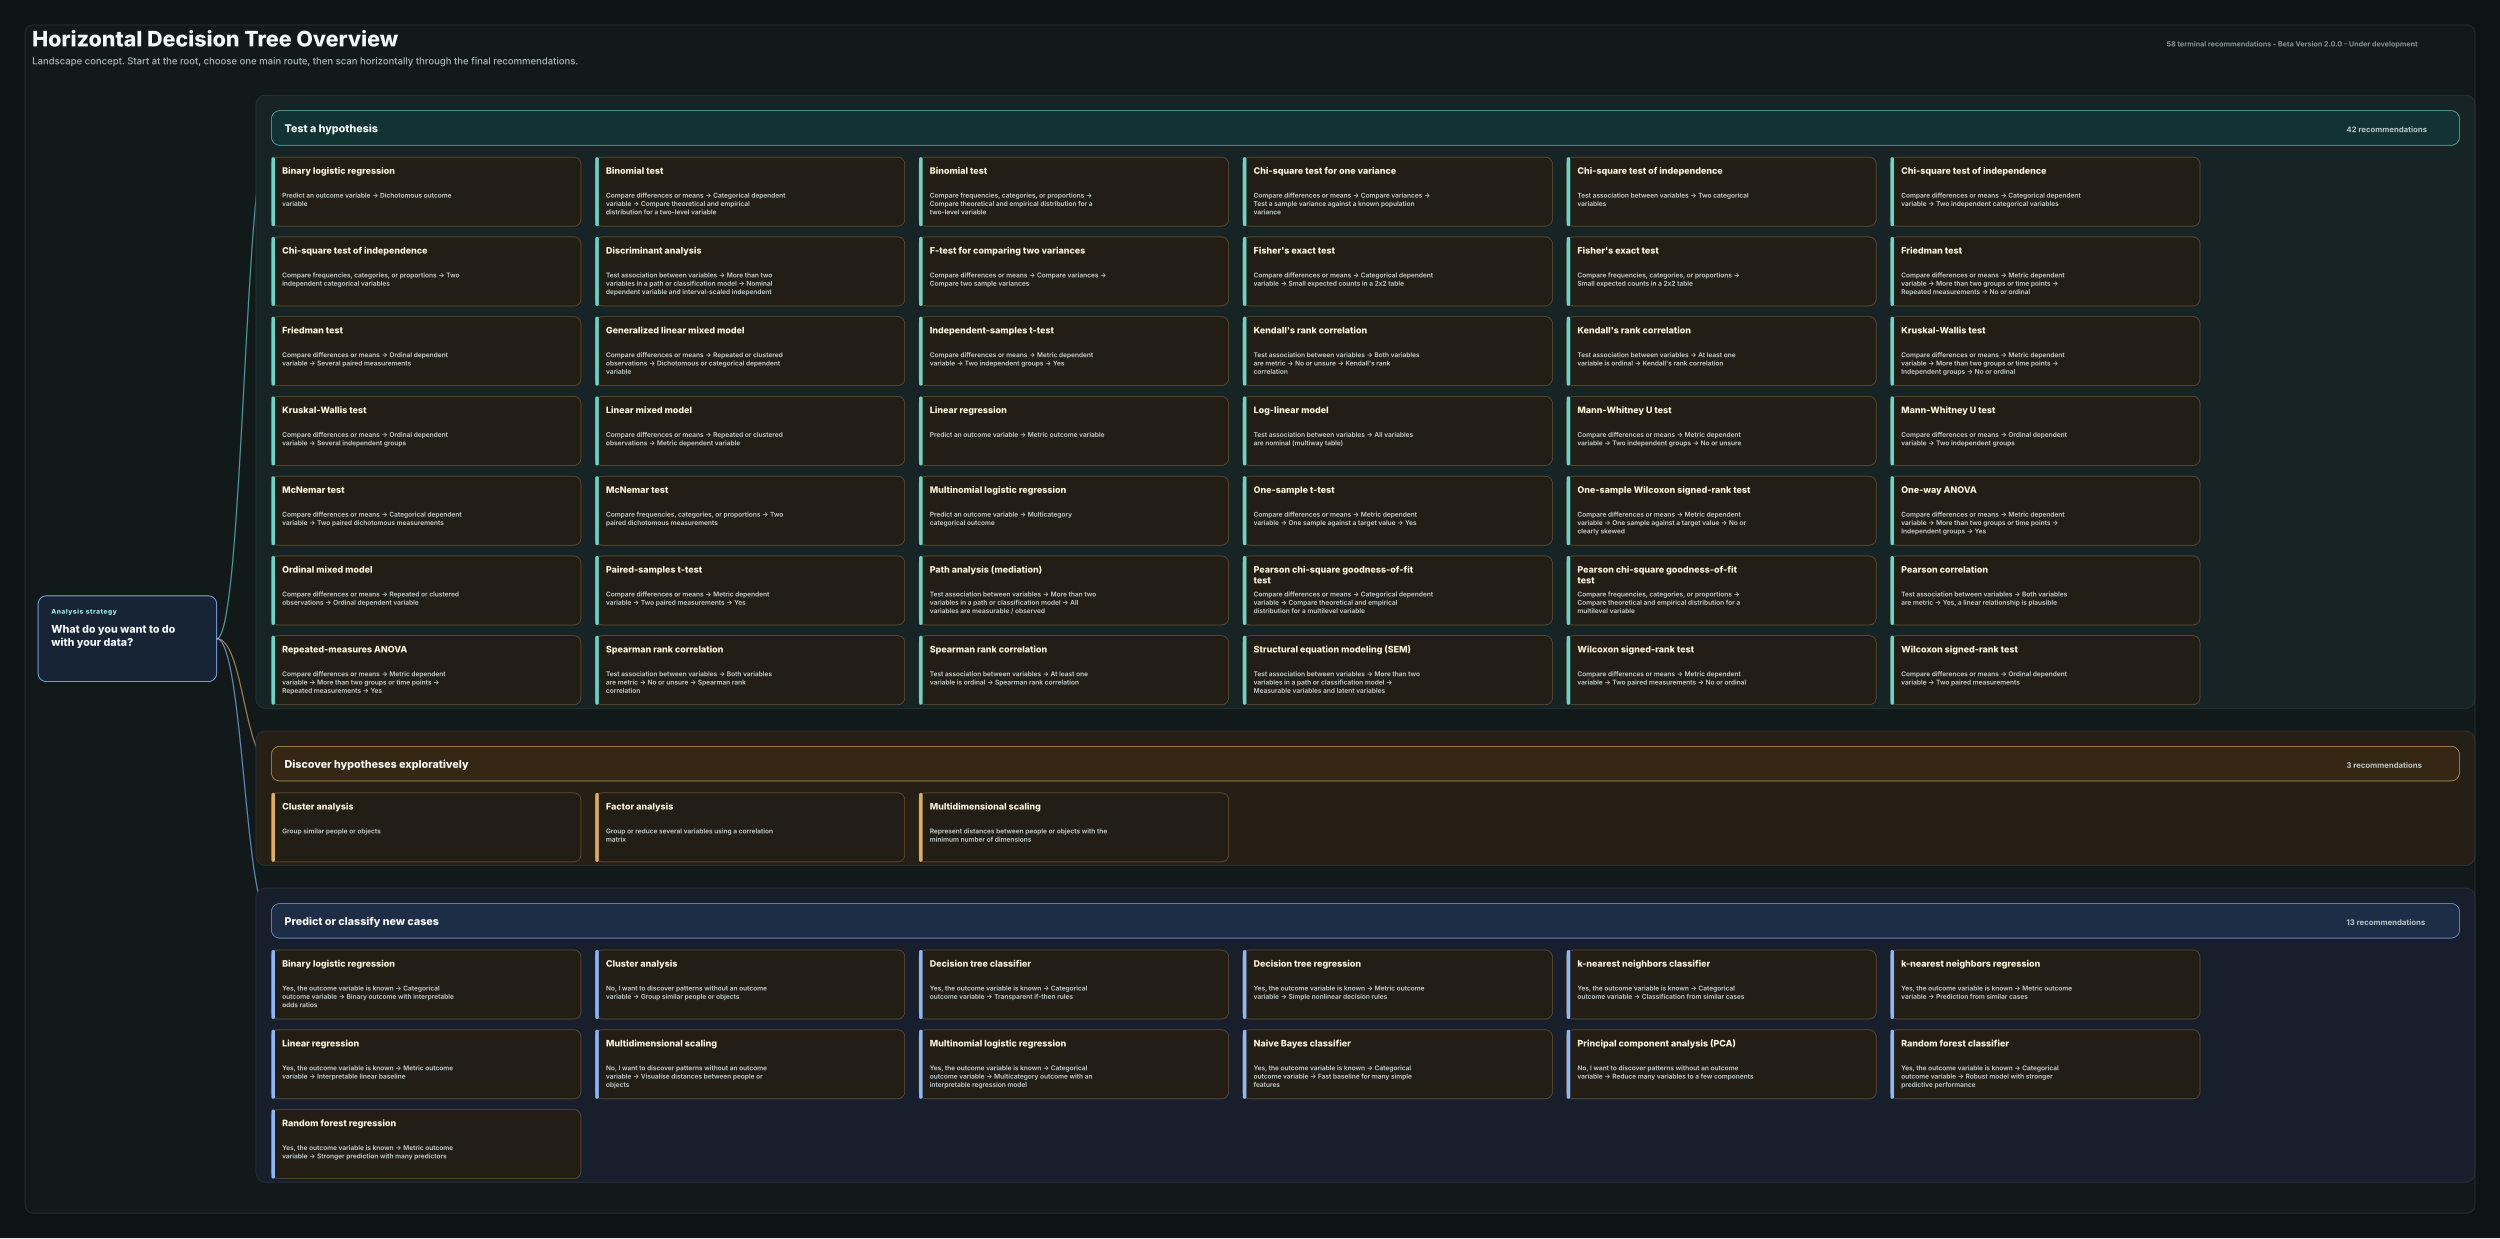
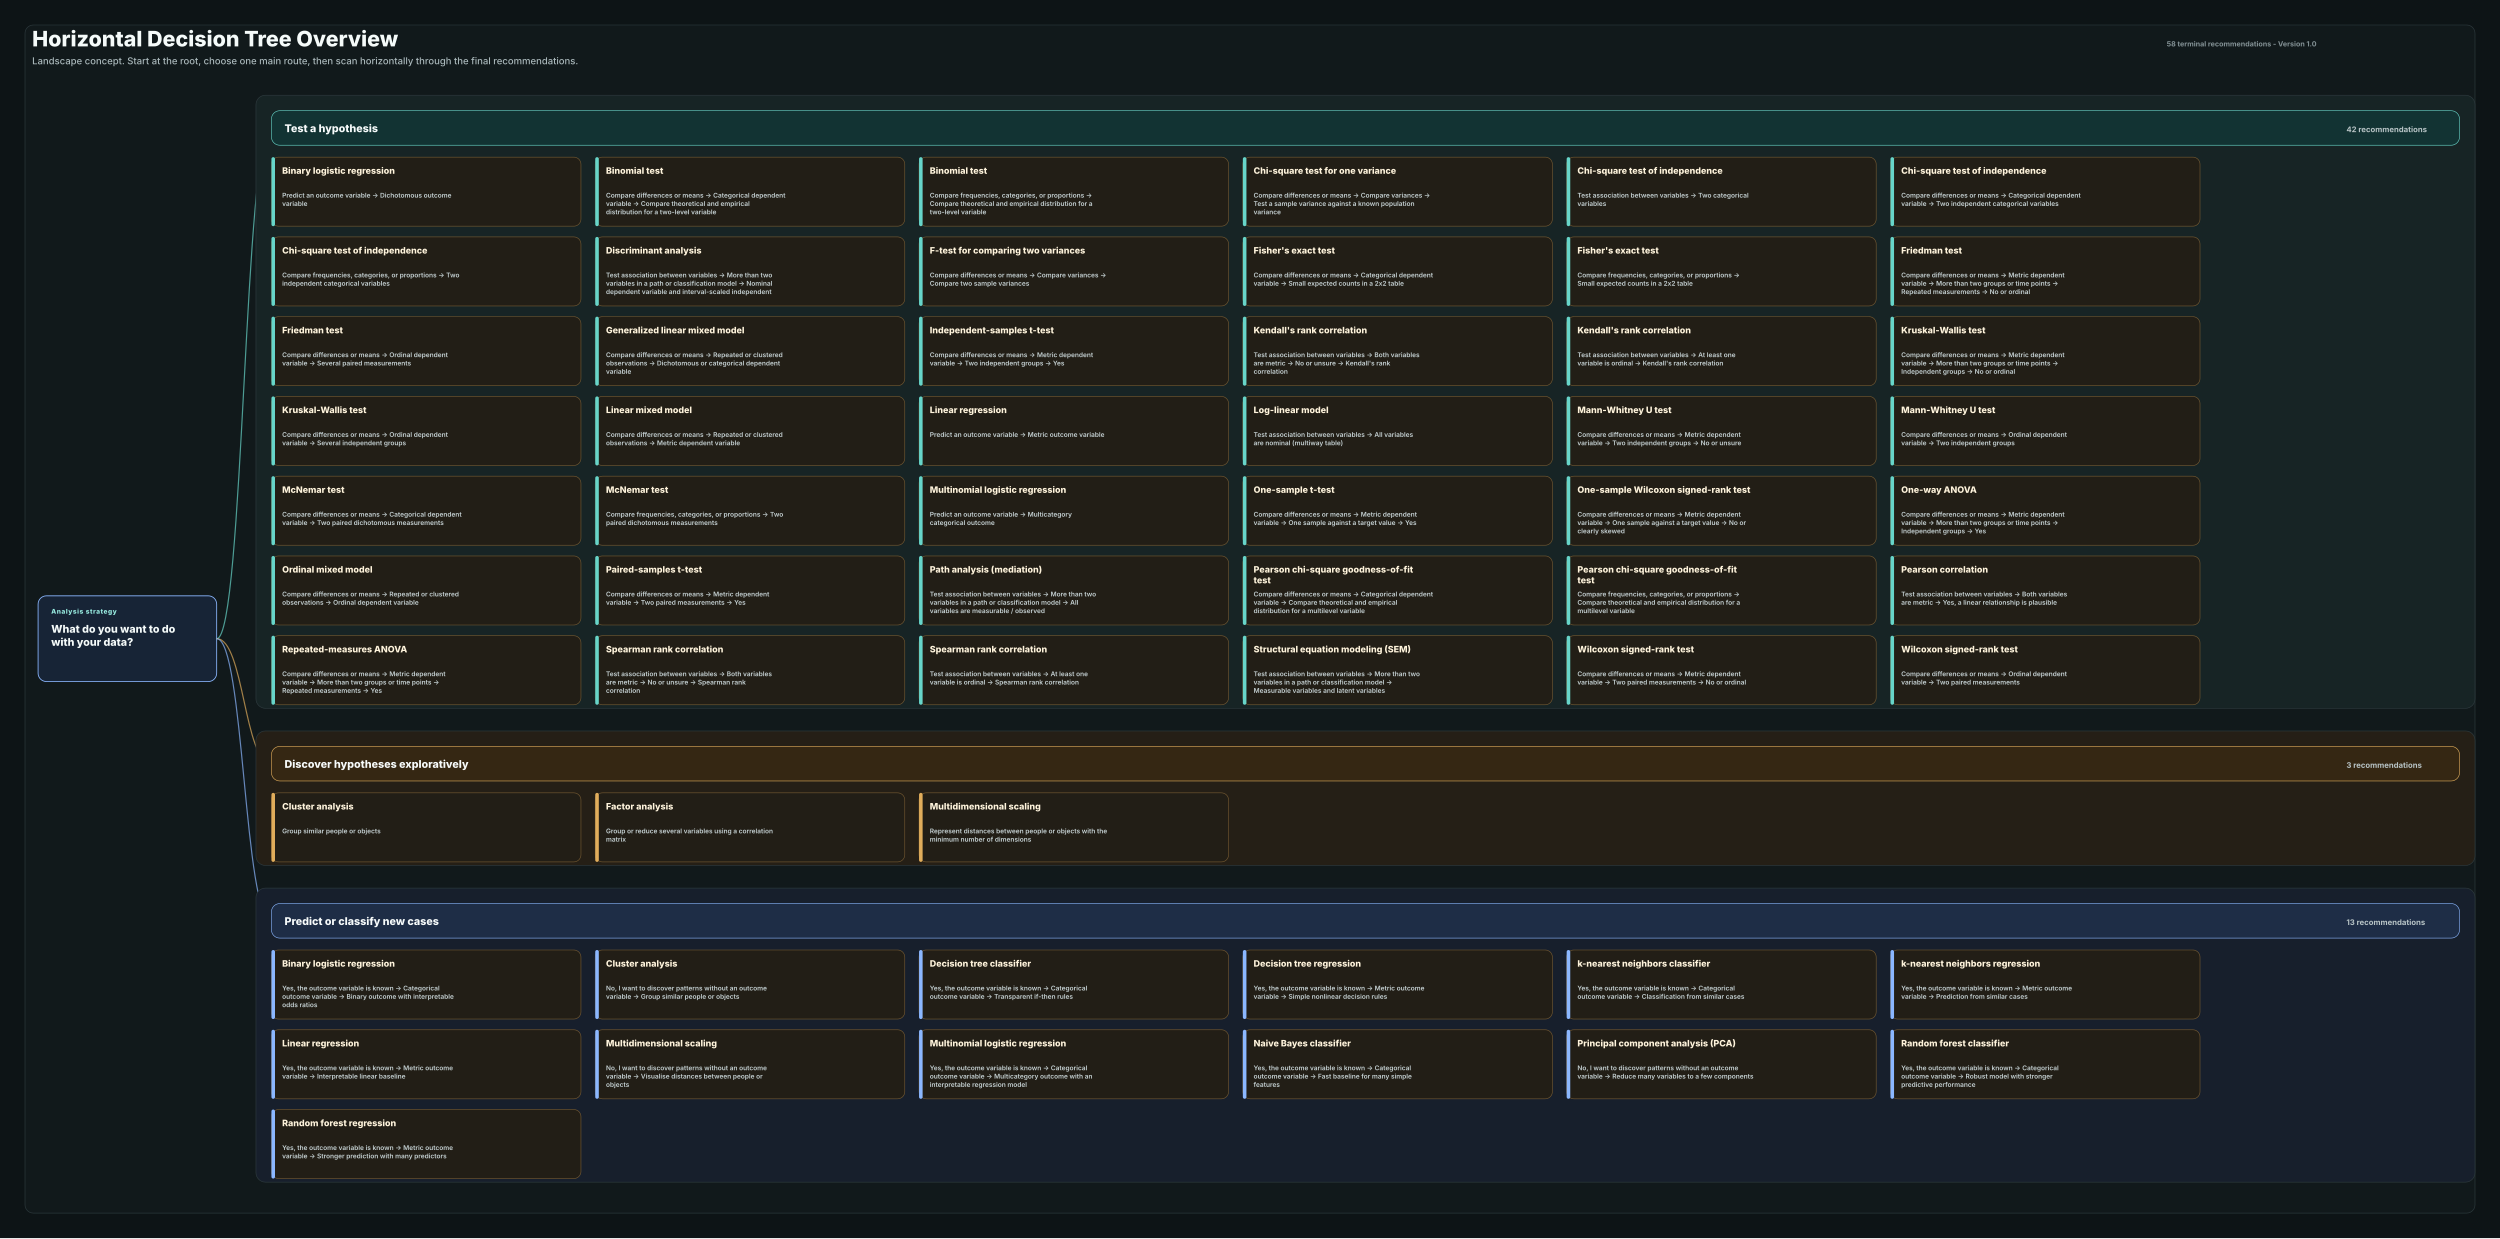
<svg xmlns="http://www.w3.org/2000/svg" width="4200" height="2080" viewBox="0 0 4200 2080" role="img" aria-labelledby="title desc">
  <defs>
    <style>
    .bg { fill: #0d1416; }
    .frame { fill: #11191b; stroke: #2e3b3f; stroke-width: 1; }
    .lane { stroke: #2e3b3f; stroke-width: 1; }
    .root { fill: #172436; stroke: #8bb7ff; stroke-width: 1.4; }
    .leaf { fill: #221e16; stroke: #765a31; stroke-width: 1; }
    .title { fill: #f5fbfa; font: 800 36px Inter, Arial, sans-serif; }
    .subtitle { fill: #aab8bb; font: 500 16px Inter, Arial, sans-serif; }
    .small { fill: #839195; font: 650 12px Inter, Arial, sans-serif; }
    .meta { fill: #99eee2; font: 800 11px Inter, Arial, sans-serif; letter-spacing: .08em; text-transform: uppercase; }
    .rootText { fill: #f5fbfa; font: 800 18px Inter, Arial, sans-serif; }
    .routeText { fill: #f7fbfb; font: 800 18px Inter, Arial, sans-serif; }
    .routeCount { fill: #b8c4c6; font: 650 13px Inter, Arial, sans-serif; }
    .leafTitle { fill: #fff4dc; font: 800 15px Inter, Arial, sans-serif; }
    .leafPath { fill: #c6d2d4; font: 600 11px Inter, Arial, sans-serif; }
    .edge { fill: none; stroke-width: 2; opacity: .7; }
  </style>
  </defs>
  <rect class="bg" width="4200" height="2080" />
  <rect class="frame" x="42" y="42" width="4116" height="1996" rx="14" />
  <text class="title" x="54" y="78">Horizontal Decision Tree Overview</text>
  <text class="subtitle" x="54" y="108">Landscape concept. Start at the root, choose one main route, then scan horizontally through the final recommendations.</text>
-   <text class="small" x="3640" y="78">58 terminal recommendations - Beta Version 2.0.0 - Under development</text>
+   <text class="small" x="3640" y="78">58 terminal recommendations - Version 1.0</text>
  <rect class="root" x="64" y="1001" width="300" height="144" rx="14" />
  <text class="meta" x="86" y="1031">Analysis strategy</text>
  <text class="rootText" x="86" y="1063">What do you want to do</text>
  <text class="rootText" x="86" y="1085">with your data?</text>
  <path class="edge" d="M 364 1073 C 410 1073, 410 215, 456 215" stroke="#67d5c9" />
  <rect class="lane" x="430" y="160" width="3728" height="1030" rx="16" fill="#172425" />
  <rect x="456" y="186" width="3676" height="58" rx="14" fill="#123333" stroke="#67d5c9" />
  <text class="routeText" x="478" y="222">Test a hypothesis</text>
  <text class="routeCount" x="3942" y="222">42 recommendations</text>
  <rect class="leaf" x="456" y="264" width="520" height="116" rx="12" />
  <rect x="456" y="264" width="6" height="116" rx="3" fill="#67d5c9" />
  <text class="leafTitle" x="474" y="292">Binary logistic regression</text>
  <text class="leafPath" x="474" y="332">Predict an outcome variable -&gt; Dichotomous outcome</text>
  <text class="leafPath" x="474" y="346">variable</text>
  <rect class="leaf" x="1000" y="264" width="520" height="116" rx="12" />
  <rect x="1000" y="264" width="6" height="116" rx="3" fill="#67d5c9" />
  <text class="leafTitle" x="1018" y="292">Binomial test</text>
  <text class="leafPath" x="1018" y="332">Compare differences or means -&gt; Categorical dependent</text>
  <text class="leafPath" x="1018" y="346">variable -&gt; Compare theoretical and empirical</text>
  <text class="leafPath" x="1018" y="360">distribution for a two-level variable</text>
  <rect class="leaf" x="1544" y="264" width="520" height="116" rx="12" />
  <rect x="1544" y="264" width="6" height="116" rx="3" fill="#67d5c9" />
  <text class="leafTitle" x="1562" y="292">Binomial test</text>
  <text class="leafPath" x="1562" y="332">Compare frequencies, categories, or proportions -&gt;</text>
  <text class="leafPath" x="1562" y="346">Compare theoretical and empirical distribution for a</text>
  <text class="leafPath" x="1562" y="360">two-level variable</text>
  <rect class="leaf" x="2088" y="264" width="520" height="116" rx="12" />
  <rect x="2088" y="264" width="6" height="116" rx="3" fill="#67d5c9" />
  <text class="leafTitle" x="2106" y="292">Chi-square test for one variance</text>
  <text class="leafPath" x="2106" y="332">Compare differences or means -&gt; Compare variances -&gt;</text>
  <text class="leafPath" x="2106" y="346">Test a sample variance against a known population</text>
  <text class="leafPath" x="2106" y="360">variance</text>
  <rect class="leaf" x="2632" y="264" width="520" height="116" rx="12" />
  <rect x="2632" y="264" width="6" height="116" rx="3" fill="#67d5c9" />
  <text class="leafTitle" x="2650" y="292">Chi-square test of independence</text>
  <text class="leafPath" x="2650" y="332">Test association between variables -&gt; Two categorical</text>
  <text class="leafPath" x="2650" y="346">variables</text>
  <rect class="leaf" x="3176" y="264" width="520" height="116" rx="12" />
  <rect x="3176" y="264" width="6" height="116" rx="3" fill="#67d5c9" />
  <text class="leafTitle" x="3194" y="292">Chi-square test of independence</text>
  <text class="leafPath" x="3194" y="332">Compare differences or means -&gt; Categorical dependent</text>
  <text class="leafPath" x="3194" y="346">variable -&gt; Two independent categorical variables</text>
  <rect class="leaf" x="456" y="398" width="520" height="116" rx="12" />
  <rect x="456" y="398" width="6" height="116" rx="3" fill="#67d5c9" />
  <text class="leafTitle" x="474" y="426">Chi-square test of independence</text>
  <text class="leafPath" x="474" y="466">Compare frequencies, categories, or proportions -&gt; Two</text>
  <text class="leafPath" x="474" y="480">independent categorical variables</text>
  <rect class="leaf" x="1000" y="398" width="520" height="116" rx="12" />
  <rect x="1000" y="398" width="6" height="116" rx="3" fill="#67d5c9" />
  <text class="leafTitle" x="1018" y="426">Discriminant analysis</text>
  <text class="leafPath" x="1018" y="466">Test association between variables -&gt; More than two</text>
  <text class="leafPath" x="1018" y="480">variables in a path or classification model -&gt; Nominal</text>
  <text class="leafPath" x="1018" y="494">dependent variable and interval-scaled independent</text>
  <rect class="leaf" x="1544" y="398" width="520" height="116" rx="12" />
  <rect x="1544" y="398" width="6" height="116" rx="3" fill="#67d5c9" />
  <text class="leafTitle" x="1562" y="426">F-test for comparing two variances</text>
  <text class="leafPath" x="1562" y="466">Compare differences or means -&gt; Compare variances -&gt;</text>
  <text class="leafPath" x="1562" y="480">Compare two sample variances</text>
  <rect class="leaf" x="2088" y="398" width="520" height="116" rx="12" />
  <rect x="2088" y="398" width="6" height="116" rx="3" fill="#67d5c9" />
  <text class="leafTitle" x="2106" y="426">Fisher's exact test</text>
  <text class="leafPath" x="2106" y="466">Compare differences or means -&gt; Categorical dependent</text>
  <text class="leafPath" x="2106" y="480">variable -&gt; Small expected counts in a 2x2 table</text>
  <rect class="leaf" x="2632" y="398" width="520" height="116" rx="12" />
  <rect x="2632" y="398" width="6" height="116" rx="3" fill="#67d5c9" />
  <text class="leafTitle" x="2650" y="426">Fisher's exact test</text>
  <text class="leafPath" x="2650" y="466">Compare frequencies, categories, or proportions -&gt;</text>
  <text class="leafPath" x="2650" y="480">Small expected counts in a 2x2 table</text>
  <rect class="leaf" x="3176" y="398" width="520" height="116" rx="12" />
  <rect x="3176" y="398" width="6" height="116" rx="3" fill="#67d5c9" />
  <text class="leafTitle" x="3194" y="426">Friedman test</text>
  <text class="leafPath" x="3194" y="466">Compare differences or means -&gt; Metric dependent</text>
  <text class="leafPath" x="3194" y="480">variable -&gt; More than two groups or time points -&gt;</text>
  <text class="leafPath" x="3194" y="494">Repeated measurements -&gt; No or ordinal</text>
  <rect class="leaf" x="456" y="532" width="520" height="116" rx="12" />
  <rect x="456" y="532" width="6" height="116" rx="3" fill="#67d5c9" />
  <text class="leafTitle" x="474" y="560">Friedman test</text>
  <text class="leafPath" x="474" y="600">Compare differences or means -&gt; Ordinal dependent</text>
  <text class="leafPath" x="474" y="614">variable -&gt; Several paired measurements</text>
  <rect class="leaf" x="1000" y="532" width="520" height="116" rx="12" />
  <rect x="1000" y="532" width="6" height="116" rx="3" fill="#67d5c9" />
  <text class="leafTitle" x="1018" y="560">Generalized linear mixed model</text>
  <text class="leafPath" x="1018" y="600">Compare differences or means -&gt; Repeated or clustered</text>
  <text class="leafPath" x="1018" y="614">observations -&gt; Dichotomous or categorical dependent</text>
  <text class="leafPath" x="1018" y="628">variable</text>
  <rect class="leaf" x="1544" y="532" width="520" height="116" rx="12" />
  <rect x="1544" y="532" width="6" height="116" rx="3" fill="#67d5c9" />
  <text class="leafTitle" x="1562" y="560">Independent-samples t-test</text>
  <text class="leafPath" x="1562" y="600">Compare differences or means -&gt; Metric dependent</text>
  <text class="leafPath" x="1562" y="614">variable -&gt; Two independent groups -&gt; Yes</text>
  <rect class="leaf" x="2088" y="532" width="520" height="116" rx="12" />
  <rect x="2088" y="532" width="6" height="116" rx="3" fill="#67d5c9" />
  <text class="leafTitle" x="2106" y="560">Kendall's rank correlation</text>
  <text class="leafPath" x="2106" y="600">Test association between variables -&gt; Both variables</text>
  <text class="leafPath" x="2106" y="614">are metric -&gt; No or unsure -&gt; Kendall's rank</text>
  <text class="leafPath" x="2106" y="628">correlation</text>
  <rect class="leaf" x="2632" y="532" width="520" height="116" rx="12" />
  <rect x="2632" y="532" width="6" height="116" rx="3" fill="#67d5c9" />
  <text class="leafTitle" x="2650" y="560">Kendall's rank correlation</text>
  <text class="leafPath" x="2650" y="600">Test association between variables -&gt; At least one</text>
  <text class="leafPath" x="2650" y="614">variable is ordinal -&gt; Kendall's rank correlation</text>
  <rect class="leaf" x="3176" y="532" width="520" height="116" rx="12" />
  <rect x="3176" y="532" width="6" height="116" rx="3" fill="#67d5c9" />
  <text class="leafTitle" x="3194" y="560">Kruskal-Wallis test</text>
  <text class="leafPath" x="3194" y="600">Compare differences or means -&gt; Metric dependent</text>
  <text class="leafPath" x="3194" y="614">variable -&gt; More than two groups or time points -&gt;</text>
  <text class="leafPath" x="3194" y="628">Independent groups -&gt; No or ordinal</text>
  <rect class="leaf" x="456" y="666" width="520" height="116" rx="12" />
  <rect x="456" y="666" width="6" height="116" rx="3" fill="#67d5c9" />
  <text class="leafTitle" x="474" y="694">Kruskal-Wallis test</text>
  <text class="leafPath" x="474" y="734">Compare differences or means -&gt; Ordinal dependent</text>
  <text class="leafPath" x="474" y="748">variable -&gt; Several independent groups</text>
  <rect class="leaf" x="1000" y="666" width="520" height="116" rx="12" />
  <rect x="1000" y="666" width="6" height="116" rx="3" fill="#67d5c9" />
  <text class="leafTitle" x="1018" y="694">Linear mixed model</text>
  <text class="leafPath" x="1018" y="734">Compare differences or means -&gt; Repeated or clustered</text>
  <text class="leafPath" x="1018" y="748">observations -&gt; Metric dependent variable</text>
  <rect class="leaf" x="1544" y="666" width="520" height="116" rx="12" />
  <rect x="1544" y="666" width="6" height="116" rx="3" fill="#67d5c9" />
  <text class="leafTitle" x="1562" y="694">Linear regression</text>
  <text class="leafPath" x="1562" y="734">Predict an outcome variable -&gt; Metric outcome variable</text>
  <rect class="leaf" x="2088" y="666" width="520" height="116" rx="12" />
  <rect x="2088" y="666" width="6" height="116" rx="3" fill="#67d5c9" />
  <text class="leafTitle" x="2106" y="694">Log-linear model</text>
  <text class="leafPath" x="2106" y="734">Test association between variables -&gt; All variables</text>
  <text class="leafPath" x="2106" y="748">are nominal (multiway table)</text>
  <rect class="leaf" x="2632" y="666" width="520" height="116" rx="12" />
  <rect x="2632" y="666" width="6" height="116" rx="3" fill="#67d5c9" />
  <text class="leafTitle" x="2650" y="694">Mann-Whitney U test</text>
  <text class="leafPath" x="2650" y="734">Compare differences or means -&gt; Metric dependent</text>
  <text class="leafPath" x="2650" y="748">variable -&gt; Two independent groups -&gt; No or unsure</text>
  <rect class="leaf" x="3176" y="666" width="520" height="116" rx="12" />
  <rect x="3176" y="666" width="6" height="116" rx="3" fill="#67d5c9" />
  <text class="leafTitle" x="3194" y="694">Mann-Whitney U test</text>
  <text class="leafPath" x="3194" y="734">Compare differences or means -&gt; Ordinal dependent</text>
  <text class="leafPath" x="3194" y="748">variable -&gt; Two independent groups</text>
  <rect class="leaf" x="456" y="800" width="520" height="116" rx="12" />
  <rect x="456" y="800" width="6" height="116" rx="3" fill="#67d5c9" />
  <text class="leafTitle" x="474" y="828">McNemar test</text>
  <text class="leafPath" x="474" y="868">Compare differences or means -&gt; Categorical dependent</text>
  <text class="leafPath" x="474" y="882">variable -&gt; Two paired dichotomous measurements</text>
  <rect class="leaf" x="1000" y="800" width="520" height="116" rx="12" />
  <rect x="1000" y="800" width="6" height="116" rx="3" fill="#67d5c9" />
  <text class="leafTitle" x="1018" y="828">McNemar test</text>
  <text class="leafPath" x="1018" y="868">Compare frequencies, categories, or proportions -&gt; Two</text>
  <text class="leafPath" x="1018" y="882">paired dichotomous measurements</text>
  <rect class="leaf" x="1544" y="800" width="520" height="116" rx="12" />
  <rect x="1544" y="800" width="6" height="116" rx="3" fill="#67d5c9" />
  <text class="leafTitle" x="1562" y="828">Multinomial logistic regression</text>
  <text class="leafPath" x="1562" y="868">Predict an outcome variable -&gt; Multicategory</text>
  <text class="leafPath" x="1562" y="882">categorical outcome</text>
  <rect class="leaf" x="2088" y="800" width="520" height="116" rx="12" />
  <rect x="2088" y="800" width="6" height="116" rx="3" fill="#67d5c9" />
  <text class="leafTitle" x="2106" y="828">One-sample t-test</text>
  <text class="leafPath" x="2106" y="868">Compare differences or means -&gt; Metric dependent</text>
  <text class="leafPath" x="2106" y="882">variable -&gt; One sample against a target value -&gt; Yes</text>
  <rect class="leaf" x="2632" y="800" width="520" height="116" rx="12" />
  <rect x="2632" y="800" width="6" height="116" rx="3" fill="#67d5c9" />
  <text class="leafTitle" x="2650" y="828">One-sample Wilcoxon signed-rank test</text>
  <text class="leafPath" x="2650" y="868">Compare differences or means -&gt; Metric dependent</text>
  <text class="leafPath" x="2650" y="882">variable -&gt; One sample against a target value -&gt; No or</text>
  <text class="leafPath" x="2650" y="896">clearly skewed</text>
  <rect class="leaf" x="3176" y="800" width="520" height="116" rx="12" />
  <rect x="3176" y="800" width="6" height="116" rx="3" fill="#67d5c9" />
  <text class="leafTitle" x="3194" y="828">One-way ANOVA</text>
  <text class="leafPath" x="3194" y="868">Compare differences or means -&gt; Metric dependent</text>
  <text class="leafPath" x="3194" y="882">variable -&gt; More than two groups or time points -&gt;</text>
  <text class="leafPath" x="3194" y="896">Independent groups -&gt; Yes</text>
  <rect class="leaf" x="456" y="934" width="520" height="116" rx="12" />
  <rect x="456" y="934" width="6" height="116" rx="3" fill="#67d5c9" />
  <text class="leafTitle" x="474" y="962">Ordinal mixed model</text>
  <text class="leafPath" x="474" y="1002">Compare differences or means -&gt; Repeated or clustered</text>
  <text class="leafPath" x="474" y="1016">observations -&gt; Ordinal dependent variable</text>
  <rect class="leaf" x="1000" y="934" width="520" height="116" rx="12" />
  <rect x="1000" y="934" width="6" height="116" rx="3" fill="#67d5c9" />
  <text class="leafTitle" x="1018" y="962">Paired-samples t-test</text>
  <text class="leafPath" x="1018" y="1002">Compare differences or means -&gt; Metric dependent</text>
  <text class="leafPath" x="1018" y="1016">variable -&gt; Two paired measurements -&gt; Yes</text>
  <rect class="leaf" x="1544" y="934" width="520" height="116" rx="12" />
  <rect x="1544" y="934" width="6" height="116" rx="3" fill="#67d5c9" />
  <text class="leafTitle" x="1562" y="962">Path analysis (mediation)</text>
  <text class="leafPath" x="1562" y="1002">Test association between variables -&gt; More than two</text>
  <text class="leafPath" x="1562" y="1016">variables in a path or classification model -&gt; All</text>
  <text class="leafPath" x="1562" y="1030">variables are measurable / observed</text>
  <rect class="leaf" x="2088" y="934" width="520" height="116" rx="12" />
  <rect x="2088" y="934" width="6" height="116" rx="3" fill="#67d5c9" />
  <text class="leafTitle" x="2106" y="962">Pearson chi-square goodness-of-fit</text>
  <text class="leafTitle" x="2106" y="980">test</text>
  <text class="leafPath" x="2106" y="1002">Compare differences or means -&gt; Categorical dependent</text>
  <text class="leafPath" x="2106" y="1016">variable -&gt; Compare theoretical and empirical</text>
  <text class="leafPath" x="2106" y="1030">distribution for a multilevel variable</text>
  <rect class="leaf" x="2632" y="934" width="520" height="116" rx="12" />
  <rect x="2632" y="934" width="6" height="116" rx="3" fill="#67d5c9" />
  <text class="leafTitle" x="2650" y="962">Pearson chi-square goodness-of-fit</text>
  <text class="leafTitle" x="2650" y="980">test</text>
  <text class="leafPath" x="2650" y="1002">Compare frequencies, categories, or proportions -&gt;</text>
  <text class="leafPath" x="2650" y="1016">Compare theoretical and empirical distribution for a</text>
  <text class="leafPath" x="2650" y="1030">multilevel variable</text>
  <rect class="leaf" x="3176" y="934" width="520" height="116" rx="12" />
  <rect x="3176" y="934" width="6" height="116" rx="3" fill="#67d5c9" />
  <text class="leafTitle" x="3194" y="962">Pearson correlation</text>
  <text class="leafPath" x="3194" y="1002">Test association between variables -&gt; Both variables</text>
  <text class="leafPath" x="3194" y="1016">are metric -&gt; Yes, a linear relationship is plausible</text>
  <rect class="leaf" x="456" y="1068" width="520" height="116" rx="12" />
  <rect x="456" y="1068" width="6" height="116" rx="3" fill="#67d5c9" />
  <text class="leafTitle" x="474" y="1096">Repeated-measures ANOVA</text>
  <text class="leafPath" x="474" y="1136">Compare differences or means -&gt; Metric dependent</text>
  <text class="leafPath" x="474" y="1150">variable -&gt; More than two groups or time points -&gt;</text>
  <text class="leafPath" x="474" y="1164">Repeated measurements -&gt; Yes</text>
  <rect class="leaf" x="1000" y="1068" width="520" height="116" rx="12" />
  <rect x="1000" y="1068" width="6" height="116" rx="3" fill="#67d5c9" />
  <text class="leafTitle" x="1018" y="1096">Spearman rank correlation</text>
  <text class="leafPath" x="1018" y="1136">Test association between variables -&gt; Both variables</text>
  <text class="leafPath" x="1018" y="1150">are metric -&gt; No or unsure -&gt; Spearman rank</text>
  <text class="leafPath" x="1018" y="1164">correlation</text>
  <rect class="leaf" x="1544" y="1068" width="520" height="116" rx="12" />
  <rect x="1544" y="1068" width="6" height="116" rx="3" fill="#67d5c9" />
  <text class="leafTitle" x="1562" y="1096">Spearman rank correlation</text>
  <text class="leafPath" x="1562" y="1136">Test association between variables -&gt; At least one</text>
  <text class="leafPath" x="1562" y="1150">variable is ordinal -&gt; Spearman rank correlation</text>
  <rect class="leaf" x="2088" y="1068" width="520" height="116" rx="12" />
  <rect x="2088" y="1068" width="6" height="116" rx="3" fill="#67d5c9" />
  <text class="leafTitle" x="2106" y="1096">Structural equation modeling (SEM)</text>
  <text class="leafPath" x="2106" y="1136">Test association between variables -&gt; More than two</text>
  <text class="leafPath" x="2106" y="1150">variables in a path or classification model -&gt;</text>
  <text class="leafPath" x="2106" y="1164">Measurable variables and latent variables</text>
  <rect class="leaf" x="2632" y="1068" width="520" height="116" rx="12" />
  <rect x="2632" y="1068" width="6" height="116" rx="3" fill="#67d5c9" />
  <text class="leafTitle" x="2650" y="1096">Wilcoxon signed-rank test</text>
  <text class="leafPath" x="2650" y="1136">Compare differences or means -&gt; Metric dependent</text>
  <text class="leafPath" x="2650" y="1150">variable -&gt; Two paired measurements -&gt; No or ordinal</text>
  <rect class="leaf" x="3176" y="1068" width="520" height="116" rx="12" />
  <rect x="3176" y="1068" width="6" height="116" rx="3" fill="#67d5c9" />
  <text class="leafTitle" x="3194" y="1096">Wilcoxon signed-rank test</text>
  <text class="leafPath" x="3194" y="1136">Compare differences or means -&gt; Ordinal dependent</text>
  <text class="leafPath" x="3194" y="1150">variable -&gt; Two paired measurements</text>
  <path class="edge" d="M 364 1073 C 410 1073, 410 1283, 456 1283" stroke="#e1ad5b" />
  <rect class="lane" x="430" y="1228" width="3728" height="226" rx="16" fill="#251f16" />
  <rect x="456" y="1254" width="3676" height="58" rx="14" fill="#352713" stroke="#e1ad5b" />
  <text class="routeText" x="478" y="1290">Discover hypotheses exploratively</text>
  <text class="routeCount" x="3942" y="1290">3 recommendations</text>
  <rect class="leaf" x="456" y="1332" width="520" height="116" rx="12" />
  <rect x="456" y="1332" width="6" height="116" rx="3" fill="#e1ad5b" />
  <text class="leafTitle" x="474" y="1360">Cluster analysis</text>
  <text class="leafPath" x="474" y="1400">Group similar people or objects</text>
  <rect class="leaf" x="1000" y="1332" width="520" height="116" rx="12" />
  <rect x="1000" y="1332" width="6" height="116" rx="3" fill="#e1ad5b" />
  <text class="leafTitle" x="1018" y="1360">Factor analysis</text>
  <text class="leafPath" x="1018" y="1400">Group or reduce several variables using a correlation</text>
  <text class="leafPath" x="1018" y="1414">matrix</text>
  <rect class="leaf" x="1544" y="1332" width="520" height="116" rx="12" />
  <rect x="1544" y="1332" width="6" height="116" rx="3" fill="#e1ad5b" />
  <text class="leafTitle" x="1562" y="1360">Multidimensional scaling</text>
  <text class="leafPath" x="1562" y="1400">Represent distances between people or objects with the</text>
  <text class="leafPath" x="1562" y="1414">minimum number of dimensions</text>
  <path class="edge" d="M 364 1073 C 410 1073, 410 1547, 456 1547" stroke="#8bb7ff" />
  <rect class="lane" x="430" y="1492" width="3728" height="494" rx="16" fill="#171f2c" />
  <rect x="456" y="1518" width="3676" height="58" rx="14" fill="#1e2d46" stroke="#8bb7ff" />
  <text class="routeText" x="478" y="1554">Predict or classify new cases</text>
  <text class="routeCount" x="3942" y="1554">13 recommendations</text>
  <rect class="leaf" x="456" y="1596" width="520" height="116" rx="12" />
  <rect x="456" y="1596" width="6" height="116" rx="3" fill="#8bb7ff" />
  <text class="leafTitle" x="474" y="1624">Binary logistic regression</text>
  <text class="leafPath" x="474" y="1664">Yes, the outcome variable is known -&gt; Categorical</text>
  <text class="leafPath" x="474" y="1678">outcome variable -&gt; Binary outcome with interpretable</text>
  <text class="leafPath" x="474" y="1692">odds ratios</text>
  <rect class="leaf" x="1000" y="1596" width="520" height="116" rx="12" />
  <rect x="1000" y="1596" width="6" height="116" rx="3" fill="#8bb7ff" />
  <text class="leafTitle" x="1018" y="1624">Cluster analysis</text>
  <text class="leafPath" x="1018" y="1664">No, I want to discover patterns without an outcome</text>
  <text class="leafPath" x="1018" y="1678">variable -&gt; Group similar people or objects</text>
  <rect class="leaf" x="1544" y="1596" width="520" height="116" rx="12" />
  <rect x="1544" y="1596" width="6" height="116" rx="3" fill="#8bb7ff" />
  <text class="leafTitle" x="1562" y="1624">Decision tree classifier</text>
  <text class="leafPath" x="1562" y="1664">Yes, the outcome variable is known -&gt; Categorical</text>
  <text class="leafPath" x="1562" y="1678">outcome variable -&gt; Transparent if-then rules</text>
  <rect class="leaf" x="2088" y="1596" width="520" height="116" rx="12" />
  <rect x="2088" y="1596" width="6" height="116" rx="3" fill="#8bb7ff" />
  <text class="leafTitle" x="2106" y="1624">Decision tree regression</text>
  <text class="leafPath" x="2106" y="1664">Yes, the outcome variable is known -&gt; Metric outcome</text>
  <text class="leafPath" x="2106" y="1678">variable -&gt; Simple nonlinear decision rules</text>
  <rect class="leaf" x="2632" y="1596" width="520" height="116" rx="12" />
  <rect x="2632" y="1596" width="6" height="116" rx="3" fill="#8bb7ff" />
  <text class="leafTitle" x="2650" y="1624">k-nearest neighbors classifier</text>
  <text class="leafPath" x="2650" y="1664">Yes, the outcome variable is known -&gt; Categorical</text>
  <text class="leafPath" x="2650" y="1678">outcome variable -&gt; Classification from similar cases</text>
  <rect class="leaf" x="3176" y="1596" width="520" height="116" rx="12" />
  <rect x="3176" y="1596" width="6" height="116" rx="3" fill="#8bb7ff" />
  <text class="leafTitle" x="3194" y="1624">k-nearest neighbors regression</text>
  <text class="leafPath" x="3194" y="1664">Yes, the outcome variable is known -&gt; Metric outcome</text>
  <text class="leafPath" x="3194" y="1678">variable -&gt; Prediction from similar cases</text>
  <rect class="leaf" x="456" y="1730" width="520" height="116" rx="12" />
  <rect x="456" y="1730" width="6" height="116" rx="3" fill="#8bb7ff" />
  <text class="leafTitle" x="474" y="1758">Linear regression</text>
  <text class="leafPath" x="474" y="1798">Yes, the outcome variable is known -&gt; Metric outcome</text>
  <text class="leafPath" x="474" y="1812">variable -&gt; Interpretable linear baseline</text>
  <rect class="leaf" x="1000" y="1730" width="520" height="116" rx="12" />
  <rect x="1000" y="1730" width="6" height="116" rx="3" fill="#8bb7ff" />
  <text class="leafTitle" x="1018" y="1758">Multidimensional scaling</text>
  <text class="leafPath" x="1018" y="1798">No, I want to discover patterns without an outcome</text>
  <text class="leafPath" x="1018" y="1812">variable -&gt; Visualise distances between people or</text>
  <text class="leafPath" x="1018" y="1826">objects</text>
  <rect class="leaf" x="1544" y="1730" width="520" height="116" rx="12" />
  <rect x="1544" y="1730" width="6" height="116" rx="3" fill="#8bb7ff" />
  <text class="leafTitle" x="1562" y="1758">Multinomial logistic regression</text>
  <text class="leafPath" x="1562" y="1798">Yes, the outcome variable is known -&gt; Categorical</text>
  <text class="leafPath" x="1562" y="1812">outcome variable -&gt; Multicategory outcome with an</text>
  <text class="leafPath" x="1562" y="1826">interpretable regression model</text>
  <rect class="leaf" x="2088" y="1730" width="520" height="116" rx="12" />
  <rect x="2088" y="1730" width="6" height="116" rx="3" fill="#8bb7ff" />
  <text class="leafTitle" x="2106" y="1758">Naive Bayes classifier</text>
  <text class="leafPath" x="2106" y="1798">Yes, the outcome variable is known -&gt; Categorical</text>
  <text class="leafPath" x="2106" y="1812">outcome variable -&gt; Fast baseline for many simple</text>
  <text class="leafPath" x="2106" y="1826">features</text>
  <rect class="leaf" x="2632" y="1730" width="520" height="116" rx="12" />
  <rect x="2632" y="1730" width="6" height="116" rx="3" fill="#8bb7ff" />
  <text class="leafTitle" x="2650" y="1758">Principal component analysis (PCA)</text>
  <text class="leafPath" x="2650" y="1798">No, I want to discover patterns without an outcome</text>
  <text class="leafPath" x="2650" y="1812">variable -&gt; Reduce many variables to a few components</text>
  <rect class="leaf" x="3176" y="1730" width="520" height="116" rx="12" />
  <rect x="3176" y="1730" width="6" height="116" rx="3" fill="#8bb7ff" />
  <text class="leafTitle" x="3194" y="1758">Random forest classifier</text>
  <text class="leafPath" x="3194" y="1798">Yes, the outcome variable is known -&gt; Categorical</text>
  <text class="leafPath" x="3194" y="1812">outcome variable -&gt; Robust model with stronger</text>
  <text class="leafPath" x="3194" y="1826">predictive performance</text>
  <rect class="leaf" x="456" y="1864" width="520" height="116" rx="12" />
  <rect x="456" y="1864" width="6" height="116" rx="3" fill="#8bb7ff" />
  <text class="leafTitle" x="474" y="1892">Random forest regression</text>
  <text class="leafPath" x="474" y="1932">Yes, the outcome variable is known -&gt; Metric outcome</text>
  <text class="leafPath" x="474" y="1946">variable -&gt; Stronger prediction with many predictors</text>
</svg>
